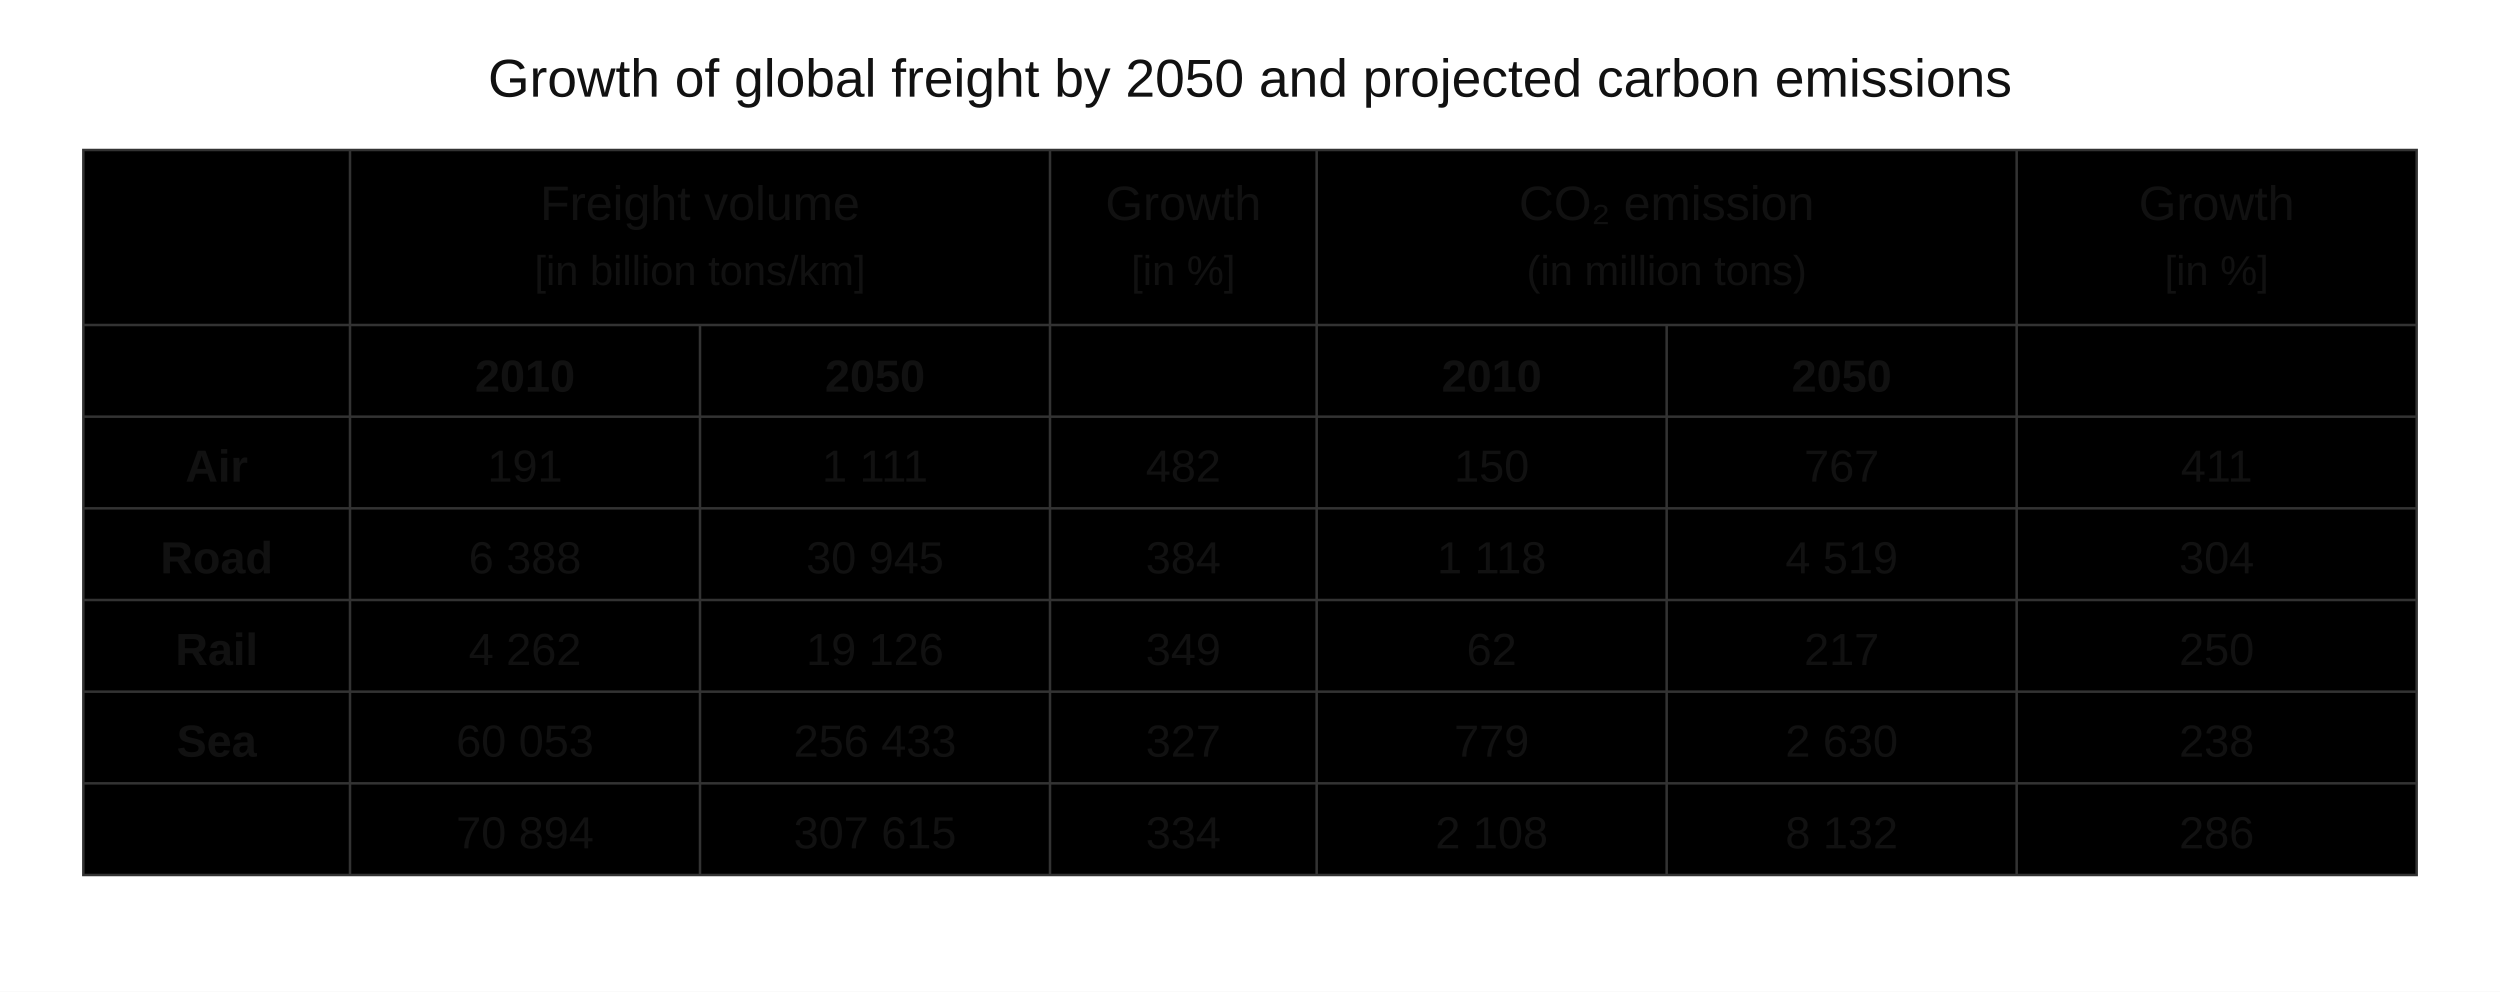
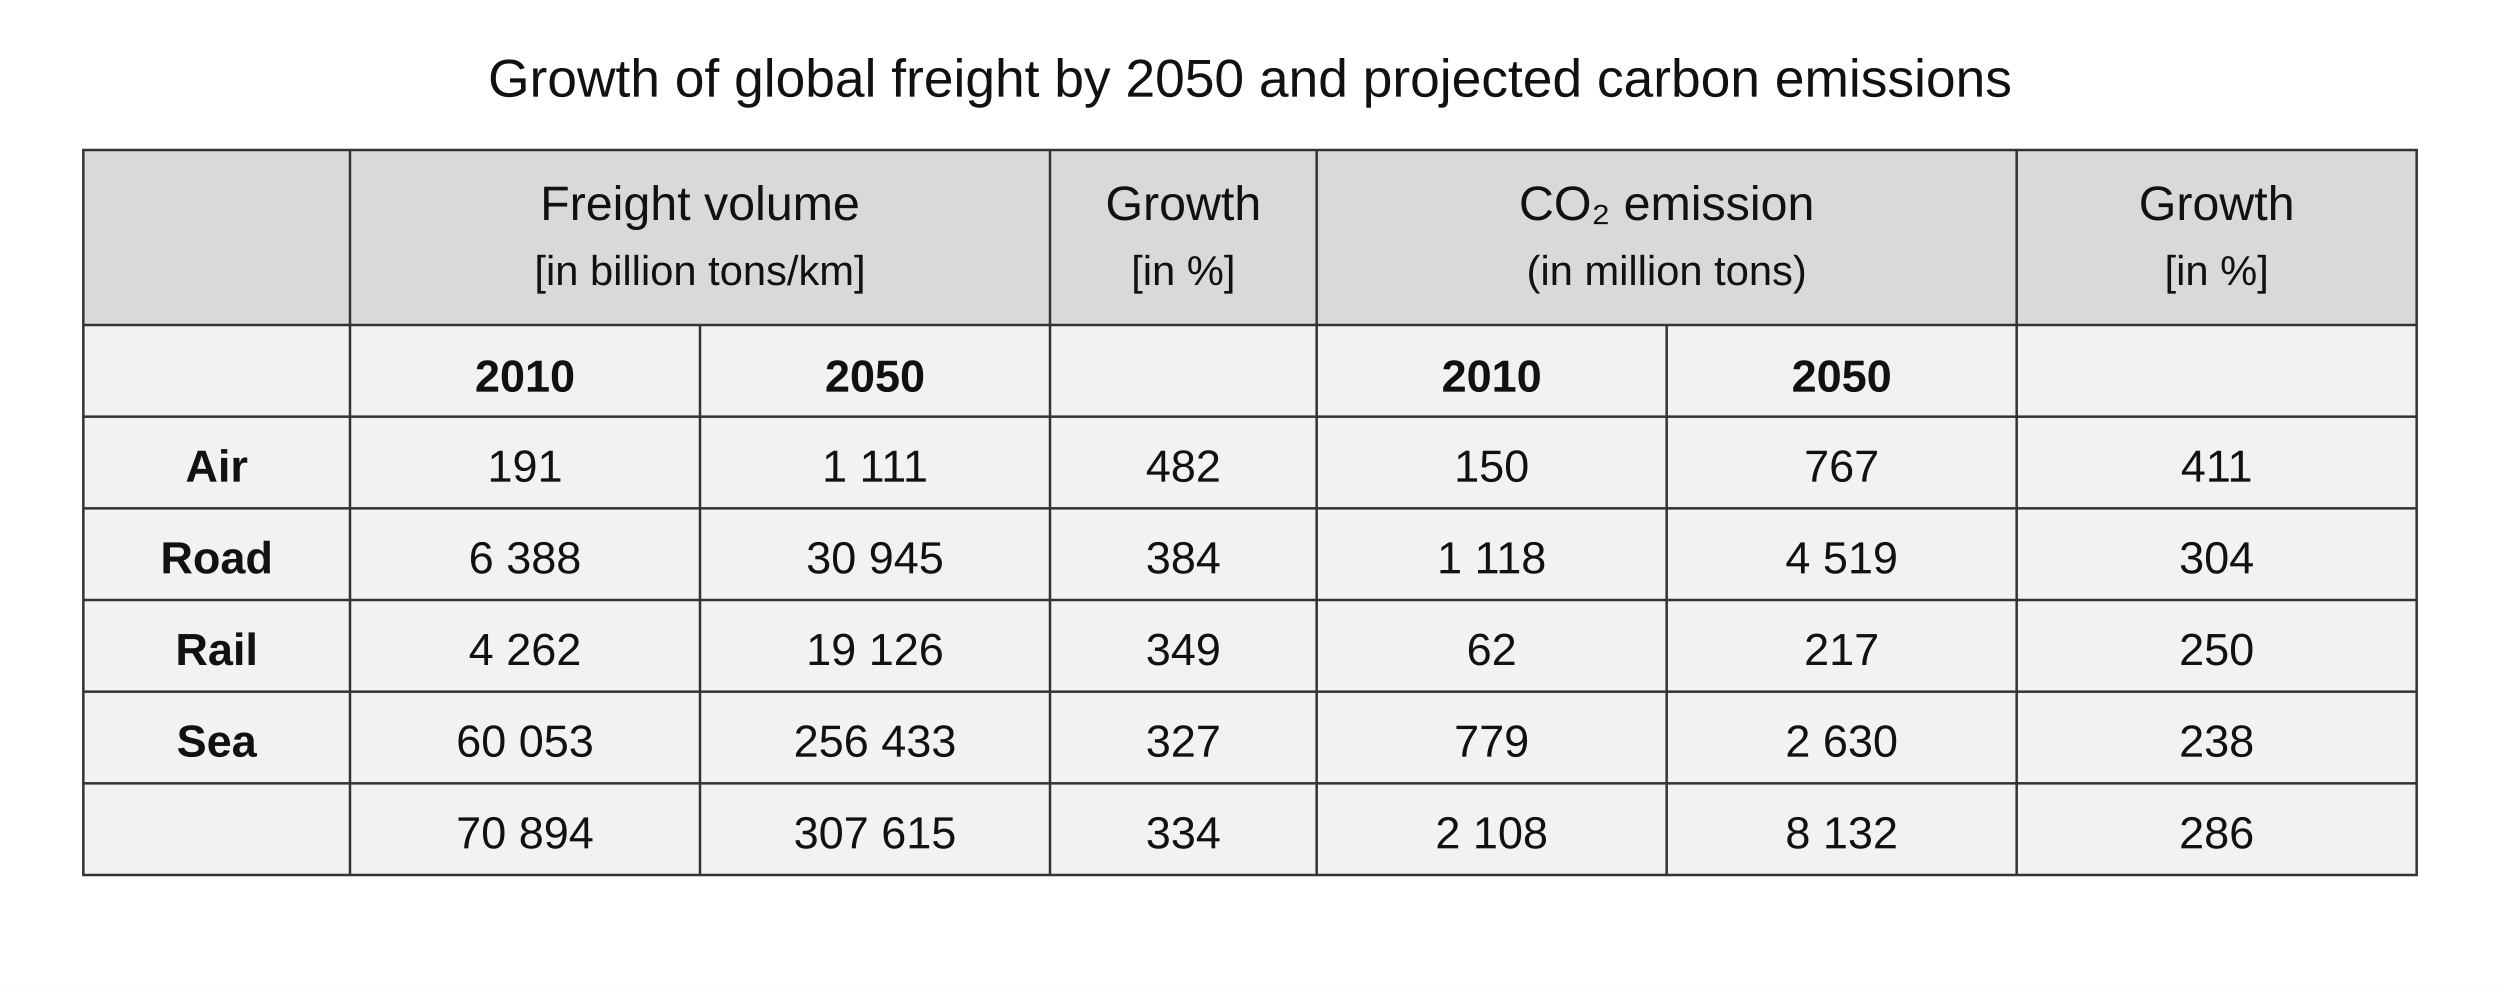
<svg xmlns="http://www.w3.org/2000/svg" width="1500" height="595" viewBox="0 0 1500 595" role="img" aria-labelledby="title description">
  <rect width="1500" height="595" fill="#fff" />
  <style>
    .heading { font: 32px Arial, sans-serif; fill: #111; }
    .group { font: 29px Arial, sans-serif; fill: #111; }
    .unit { font: 25px Arial, sans-serif; fill: #111; }
    .year { font: bold 27px Arial, sans-serif; fill: #111; }
    .label { font: bold 27px Arial, sans-serif; fill: #111; }
    .value { font: 27px Arial, sans-serif; fill: #111; }
-     .line { stroke: #333; stroke-width: 1.5; }
+     .line { fill: none; stroke: #333; stroke-width: 1.5; }
  </style>
  <text class="heading" x="750" y="58" text-anchor="middle">Growth of global freight by 2050 and projected carbon emissions</text>
  <rect x="50" y="90" width="1400" height="435" fill="#f2f2f2" />
  <rect x="50" y="90" width="1400" height="105" fill="#d9d9d9" />
  <path class="line" d="M50 90H1450V525H50Z M50 195H1450 M50 250H1450 M50 305H1450 M50 360H1450 M50 415H1450 M50 470H1450 M210 90V525 M630 90V525 M790 90V525 M1210 90V525 M420 195V525 M1000 195V525" />
  <text class="group" x="420" y="132" text-anchor="middle">Freight volume</text>
  <text class="unit" x="420" y="171" text-anchor="middle">[in billion tons/km]</text>
  <text class="group" x="710" y="132" text-anchor="middle">Growth</text>
  <text class="unit" x="710" y="171" text-anchor="middle">[in %]</text>
  <text class="group" x="1000" y="132" text-anchor="middle">CO₂ emission</text>
  <text class="unit" x="1000" y="171" text-anchor="middle">(in million tons)</text>
  <text class="group" x="1330" y="132" text-anchor="middle">Growth</text>
  <text class="unit" x="1330" y="171" text-anchor="middle">[in %]</text>
  <text class="year" x="315" y="235" text-anchor="middle">2010</text>
  <text class="year" x="525" y="235" text-anchor="middle">2050</text>
  <text class="year" x="895" y="235" text-anchor="middle">2010</text>
  <text class="year" x="1105" y="235" text-anchor="middle">2050</text>
  <text class="label" x="130" y="289" text-anchor="middle">Air</text>
  <text class="value" x="315" y="289" text-anchor="middle">191</text>
  <text class="value" x="525" y="289" text-anchor="middle">1 111</text>
  <text class="value" x="710" y="289" text-anchor="middle">482</text>
  <text class="value" x="895" y="289" text-anchor="middle">150</text>
  <text class="value" x="1105" y="289" text-anchor="middle">767</text>
  <text class="value" x="1330" y="289" text-anchor="middle">411</text>
  <text class="label" x="130" y="344" text-anchor="middle">Road</text>
  <text class="value" x="315" y="344" text-anchor="middle">6 388</text>
  <text class="value" x="525" y="344" text-anchor="middle">30 945</text>
  <text class="value" x="710" y="344" text-anchor="middle">384</text>
  <text class="value" x="895" y="344" text-anchor="middle">1 118</text>
  <text class="value" x="1105" y="344" text-anchor="middle">4 519</text>
  <text class="value" x="1330" y="344" text-anchor="middle">304</text>
  <text class="label" x="130" y="399" text-anchor="middle">Rail</text>
  <text class="value" x="315" y="399" text-anchor="middle">4 262</text>
  <text class="value" x="525" y="399" text-anchor="middle">19 126</text>
  <text class="value" x="710" y="399" text-anchor="middle">349</text>
  <text class="value" x="895" y="399" text-anchor="middle">62</text>
  <text class="value" x="1105" y="399" text-anchor="middle">217</text>
  <text class="value" x="1330" y="399" text-anchor="middle">250</text>
  <text class="label" x="130" y="454" text-anchor="middle">Sea</text>
  <text class="value" x="315" y="454" text-anchor="middle">60 053</text>
  <text class="value" x="525" y="454" text-anchor="middle">256 433</text>
  <text class="value" x="710" y="454" text-anchor="middle">327</text>
  <text class="value" x="895" y="454" text-anchor="middle">779</text>
  <text class="value" x="1105" y="454" text-anchor="middle">2 630</text>
  <text class="value" x="1330" y="454" text-anchor="middle">238</text>
  <text class="value" x="315" y="509" text-anchor="middle">70 894</text>
  <text class="value" x="525" y="509" text-anchor="middle">307 615</text>
  <text class="value" x="710" y="509" text-anchor="middle">334</text>
  <text class="value" x="895" y="509" text-anchor="middle">2 108</text>
  <text class="value" x="1105" y="509" text-anchor="middle">8 132</text>
  <text class="value" x="1330" y="509" text-anchor="middle">286</text>
</svg>
